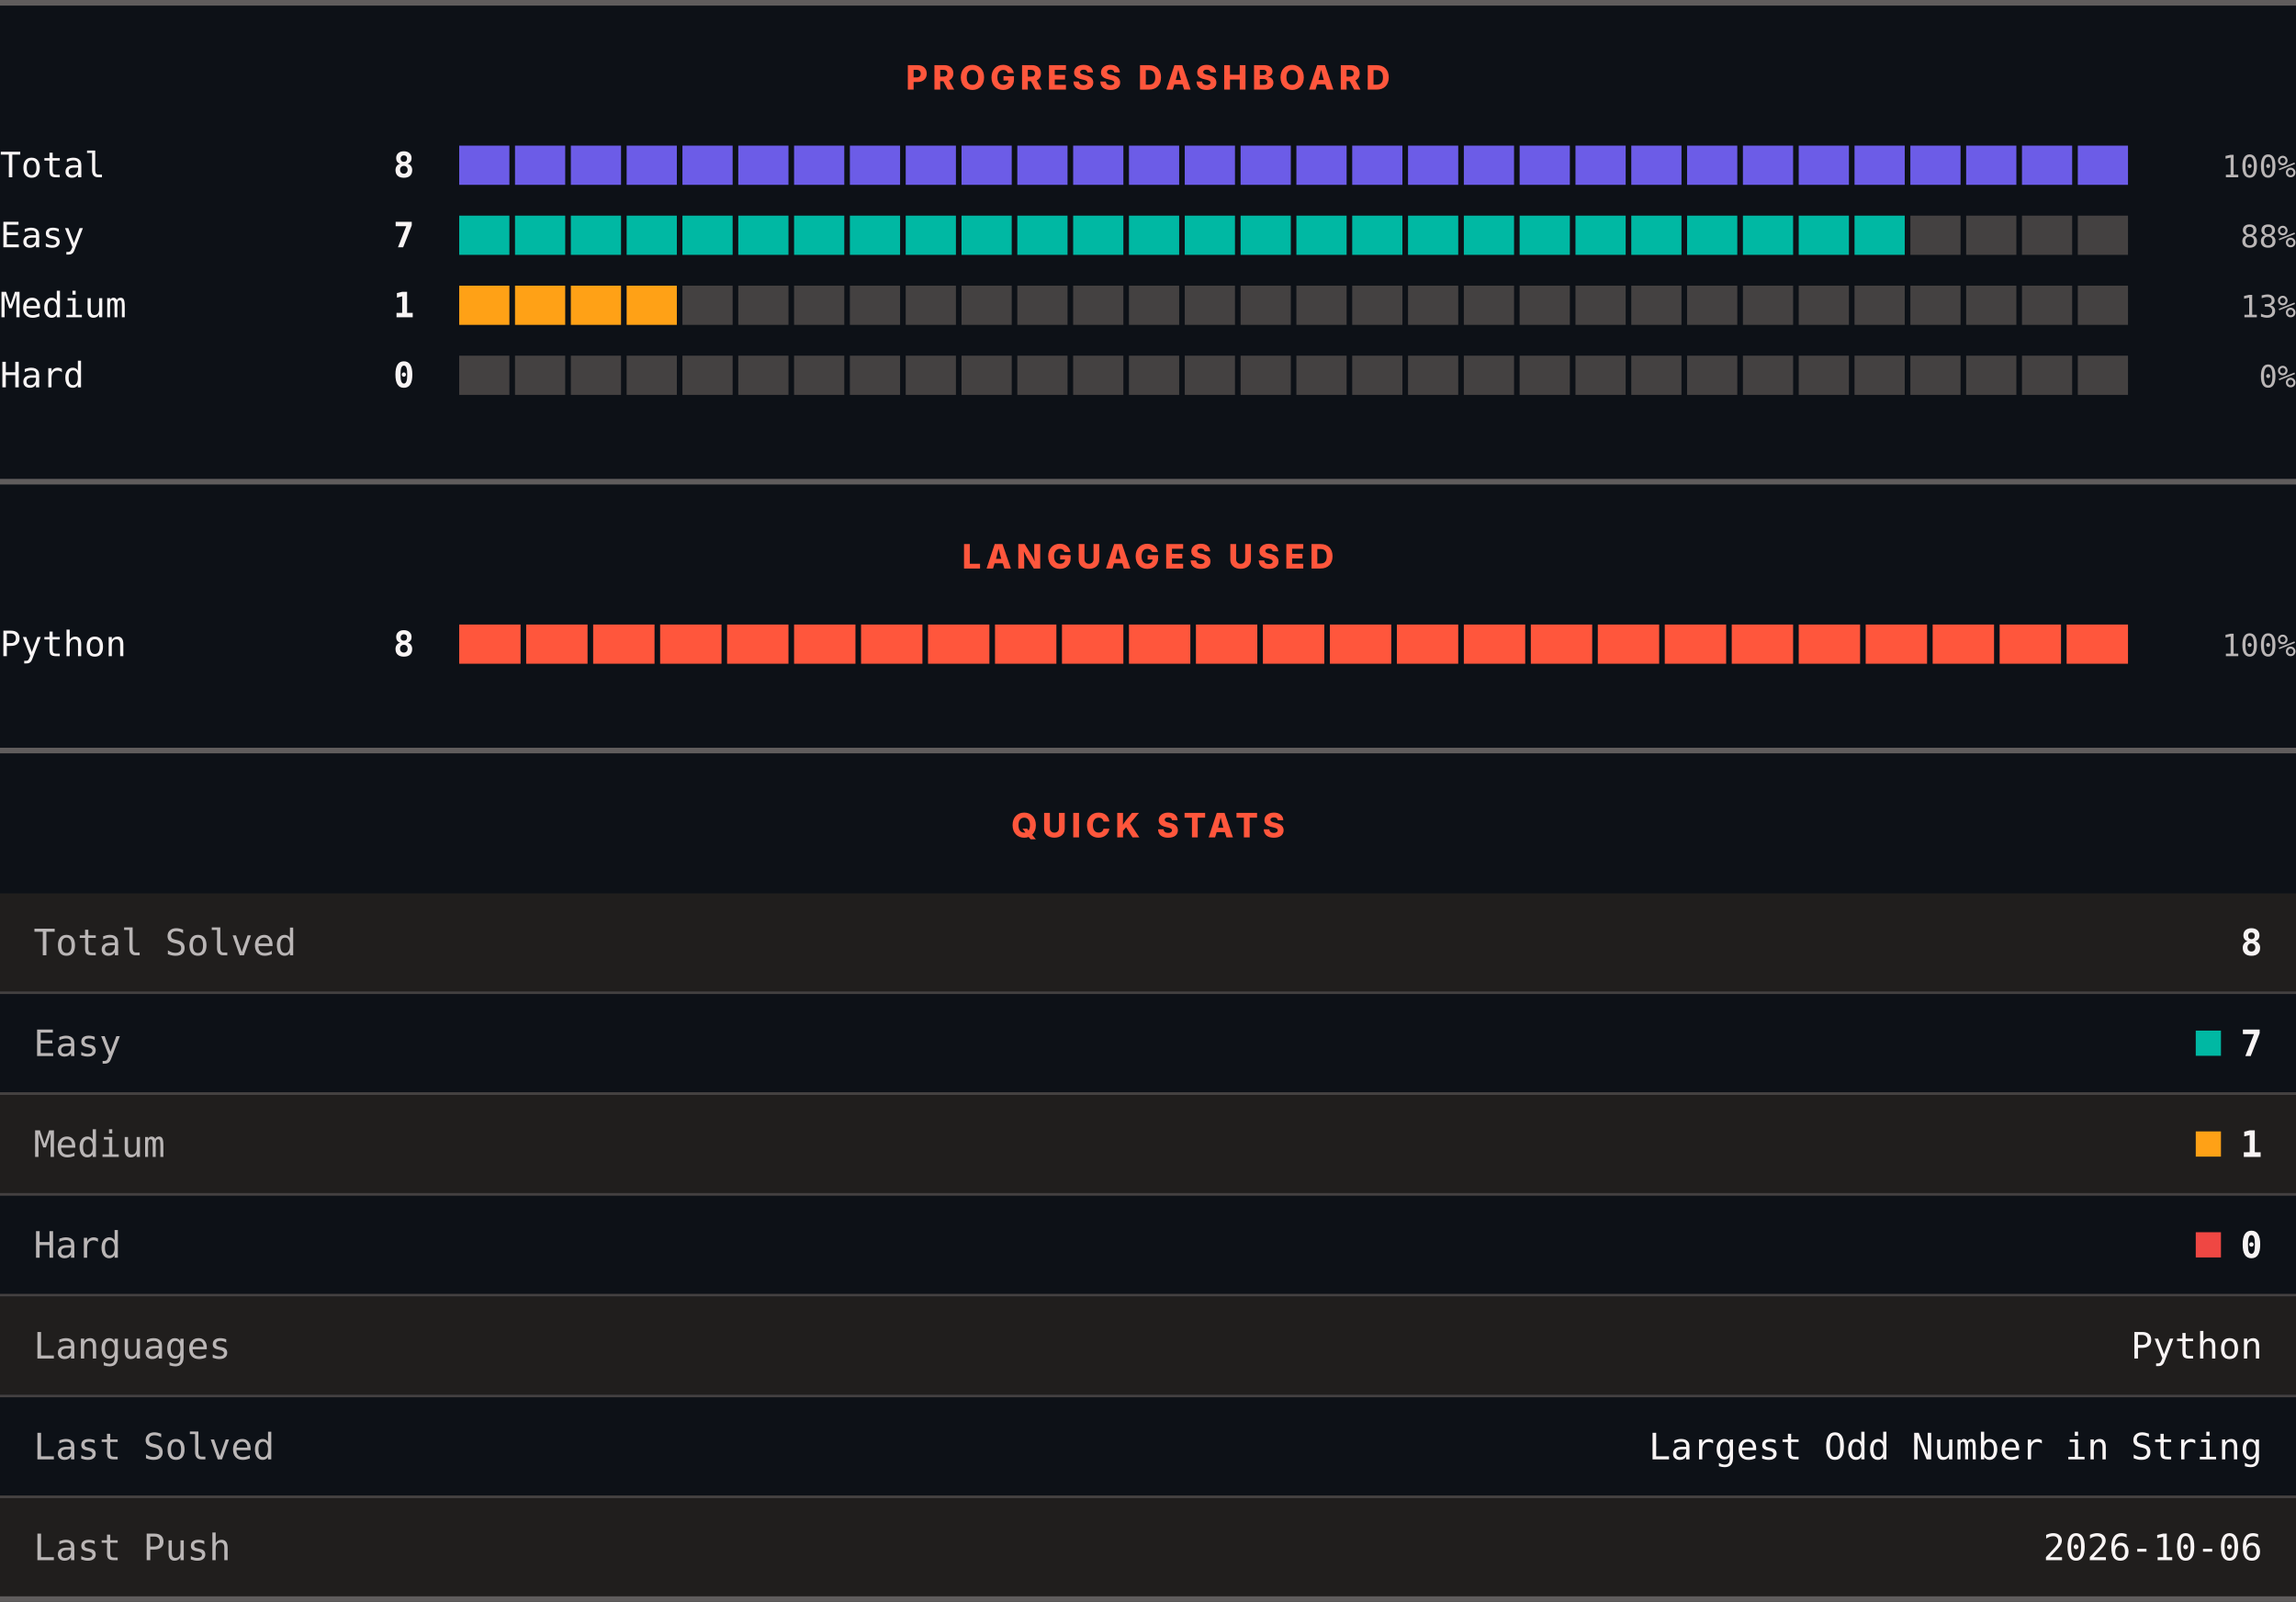
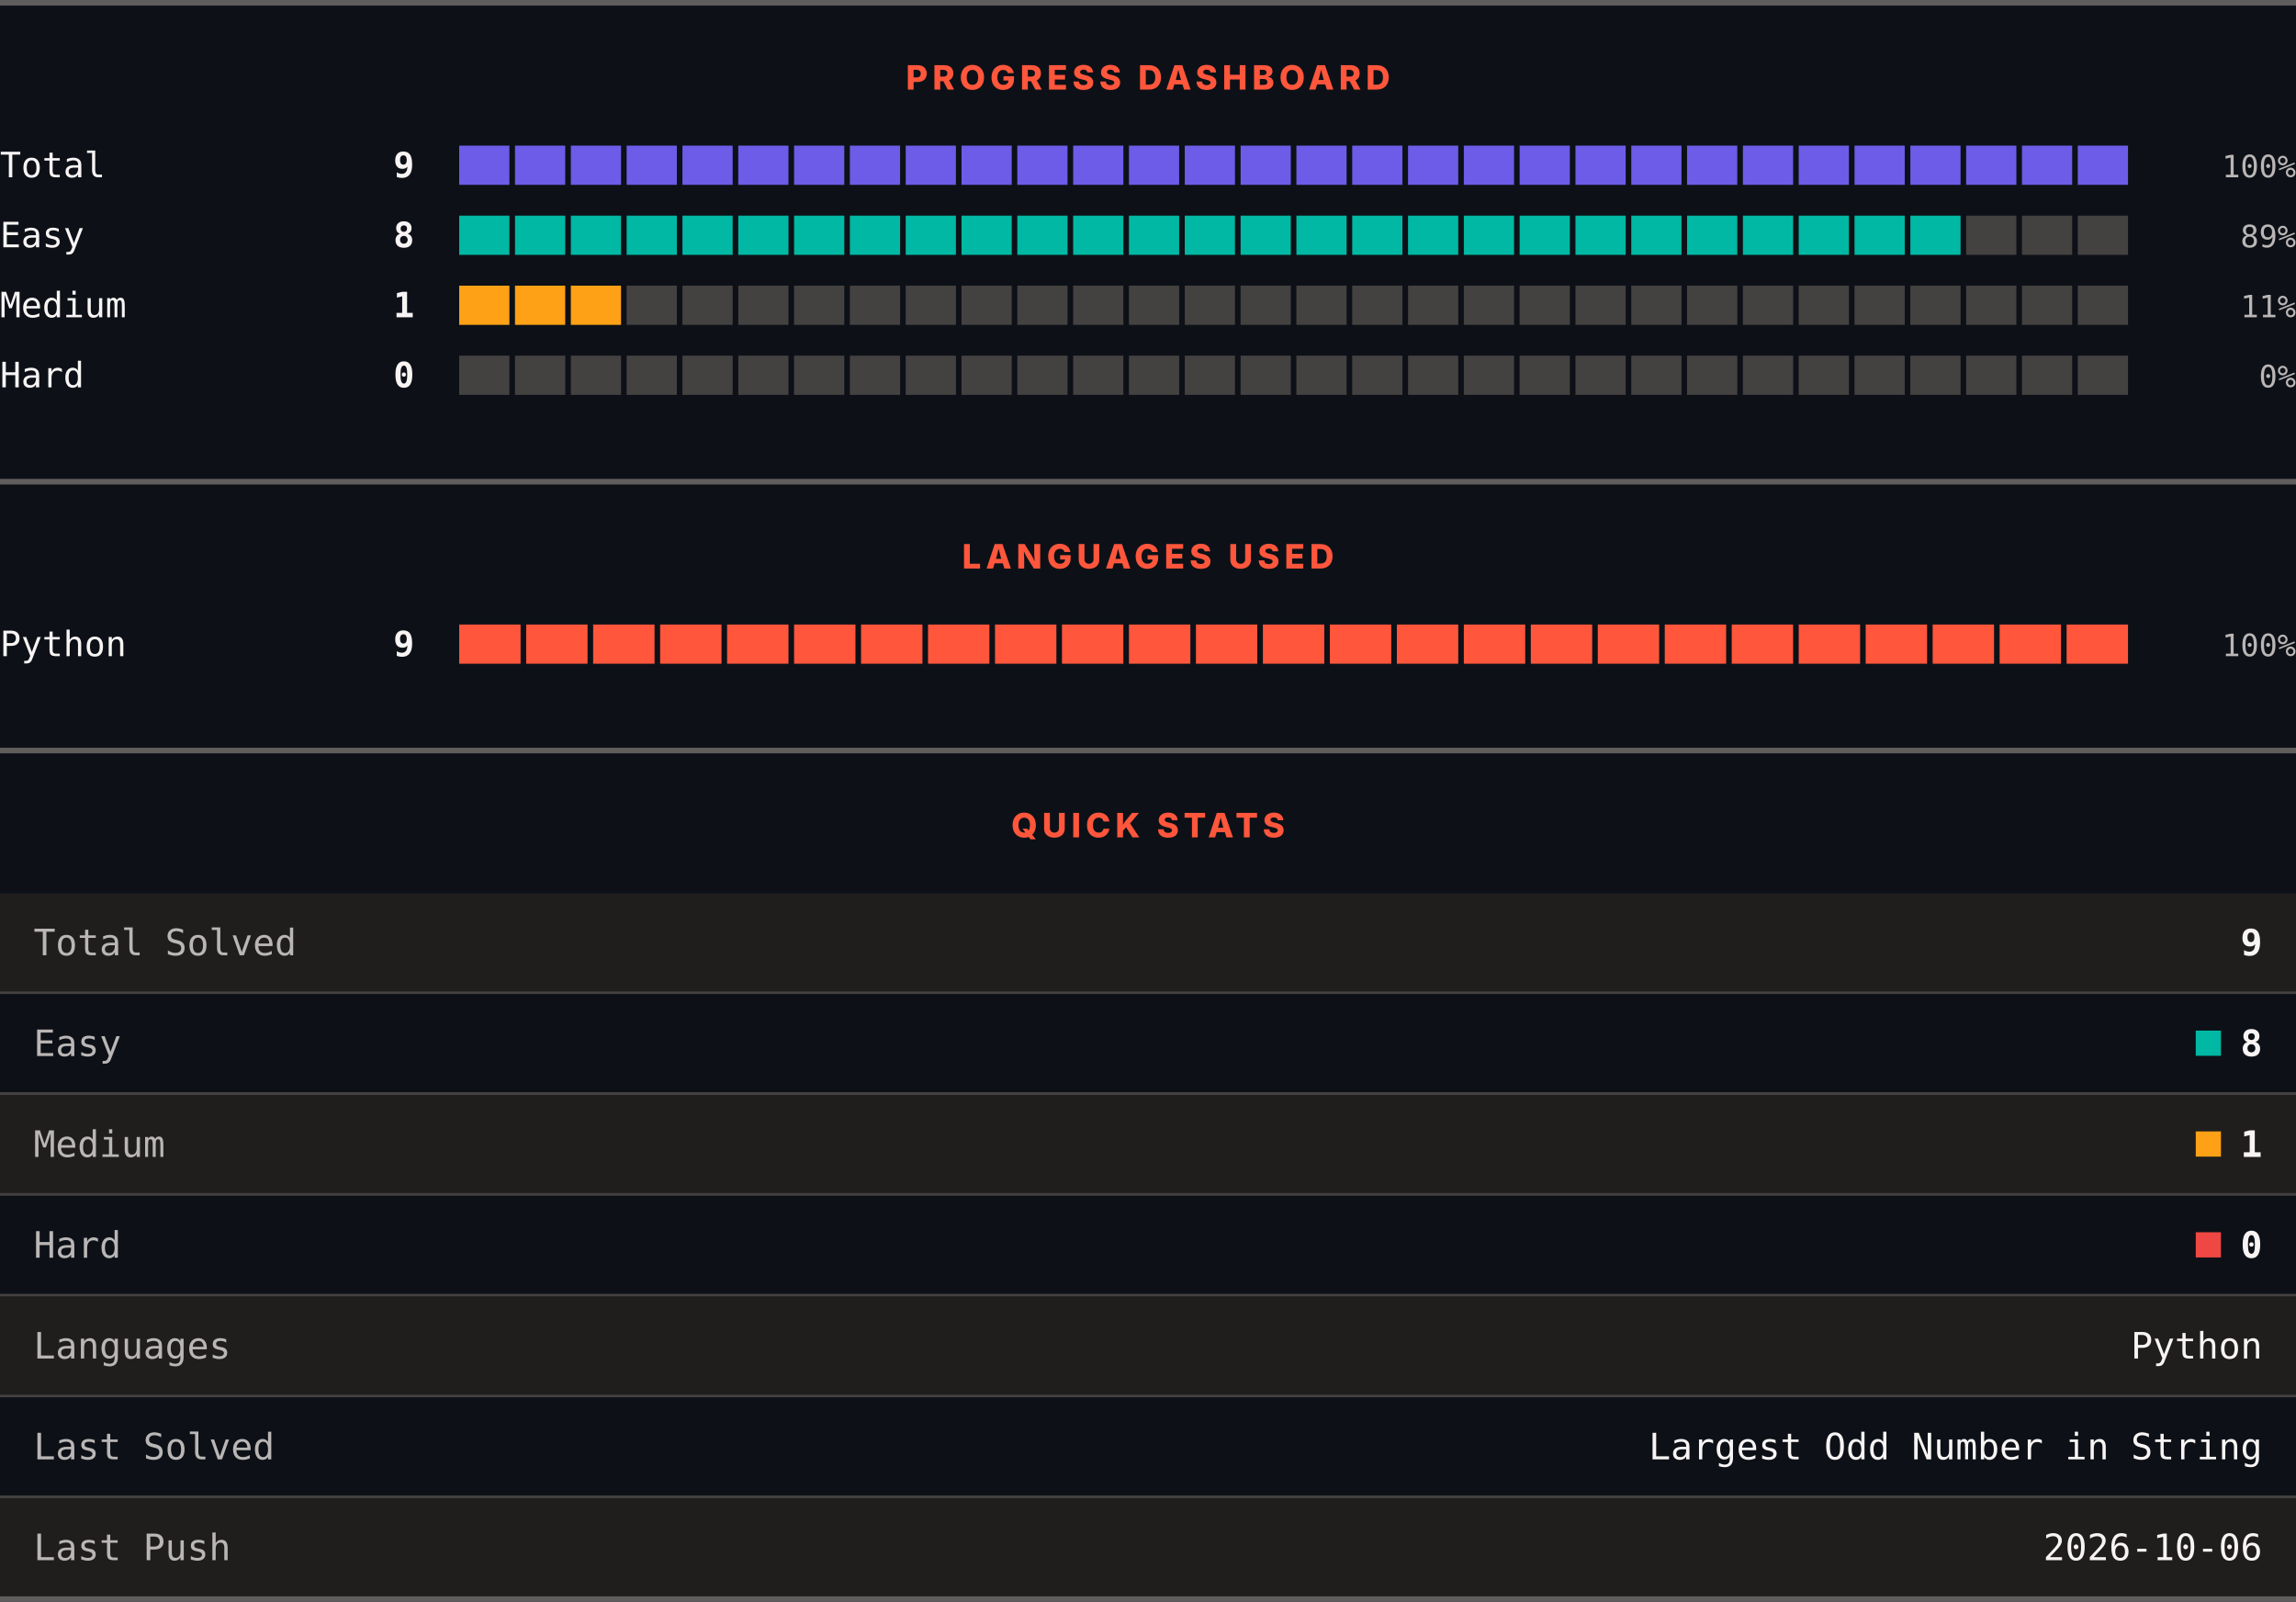
<svg xmlns="http://www.w3.org/2000/svg" width="820" height="572" viewBox="0 0 820 572" role="img" aria-label="LeetCode progress, languages and quick stats">
  <rect width="820" height="572" fill="#0d1117" />
  <rect x="0" y="0" width="820" height="2" fill="#605d5d" />
  <text x="410" y="32" text-anchor="middle" font-family="Archivo, system-ui, -apple-system, Segoe UI, sans-serif" font-size="12" font-weight="800" letter-spacing="1.68" fill="#ff563c">PROGRESS DASHBOARD</text>
  <text x="0" y="63.3" font-family="ui-monospace, SFMono-Regular, Menlo, Consolas, monospace" font-size="12.5" fill="#f8f4f4">Total</text>
-   <text x="148" y="63.3" text-anchor="end" font-family="ui-monospace, SFMono-Regular, Menlo, Consolas, monospace" font-size="12.5" font-weight="700" fill="#f8f4f4">8</text>
+   <text x="148" y="63.3" text-anchor="end" font-family="ui-monospace, SFMono-Regular, Menlo, Consolas, monospace" font-size="12.5" font-weight="700" fill="#f8f4f4">9</text>
  <rect x="164.00" y="52" width="17.93" height="14" fill="#6c5ce7" />
  <rect x="183.93" y="52" width="17.93" height="14" fill="#6c5ce7" />
  <rect x="203.87" y="52" width="17.93" height="14" fill="#6c5ce7" />
  <rect x="223.80" y="52" width="17.93" height="14" fill="#6c5ce7" />
  <rect x="243.73" y="52" width="17.93" height="14" fill="#6c5ce7" />
  <rect x="263.67" y="52" width="17.93" height="14" fill="#6c5ce7" />
  <rect x="283.60" y="52" width="17.93" height="14" fill="#6c5ce7" />
  <rect x="303.53" y="52" width="17.93" height="14" fill="#6c5ce7" />
  <rect x="323.47" y="52" width="17.93" height="14" fill="#6c5ce7" />
  <rect x="343.40" y="52" width="17.93" height="14" fill="#6c5ce7" />
  <rect x="363.33" y="52" width="17.93" height="14" fill="#6c5ce7" />
  <rect x="383.27" y="52" width="17.93" height="14" fill="#6c5ce7" />
  <rect x="403.20" y="52" width="17.93" height="14" fill="#6c5ce7" />
  <rect x="423.13" y="52" width="17.93" height="14" fill="#6c5ce7" />
  <rect x="443.07" y="52" width="17.93" height="14" fill="#6c5ce7" />
  <rect x="463.00" y="52" width="17.93" height="14" fill="#6c5ce7" />
  <rect x="482.93" y="52" width="17.93" height="14" fill="#6c5ce7" />
  <rect x="502.87" y="52" width="17.93" height="14" fill="#6c5ce7" />
  <rect x="522.80" y="52" width="17.93" height="14" fill="#6c5ce7" />
  <rect x="542.73" y="52" width="17.93" height="14" fill="#6c5ce7" />
  <rect x="562.67" y="52" width="17.93" height="14" fill="#6c5ce7" />
  <rect x="582.60" y="52" width="17.93" height="14" fill="#6c5ce7" />
  <rect x="602.53" y="52" width="17.93" height="14" fill="#6c5ce7" />
  <rect x="622.47" y="52" width="17.93" height="14" fill="#6c5ce7" />
  <rect x="642.40" y="52" width="17.93" height="14" fill="#6c5ce7" />
  <rect x="662.33" y="52" width="17.93" height="14" fill="#6c5ce7" />
  <rect x="682.27" y="52" width="17.93" height="14" fill="#6c5ce7" />
  <rect x="702.20" y="52" width="17.93" height="14" fill="#6c5ce7" />
  <rect x="722.13" y="52" width="17.93" height="14" fill="#6c5ce7" />
  <rect x="742.07" y="52" width="17.93" height="14" fill="#6c5ce7" />
  <text x="820" y="63.3" text-anchor="end" font-family="ui-monospace, SFMono-Regular, Menlo, Consolas, monospace" font-size="11" fill="#bab6b6">100%</text>
  <text x="0" y="88.3" font-family="ui-monospace, SFMono-Regular, Menlo, Consolas, monospace" font-size="12.5" fill="#f8f4f4">Easy</text>
-   <text x="148" y="88.3" text-anchor="end" font-family="ui-monospace, SFMono-Regular, Menlo, Consolas, monospace" font-size="12.5" font-weight="700" fill="#f8f4f4">7</text>
+   <text x="148" y="88.3" text-anchor="end" font-family="ui-monospace, SFMono-Regular, Menlo, Consolas, monospace" font-size="12.5" font-weight="700" fill="#f8f4f4">8</text>
  <rect x="164.00" y="77" width="17.93" height="14" fill="#00b8a3" />
  <rect x="183.93" y="77" width="17.93" height="14" fill="#00b8a3" />
  <rect x="203.87" y="77" width="17.93" height="14" fill="#00b8a3" />
  <rect x="223.80" y="77" width="17.93" height="14" fill="#00b8a3" />
  <rect x="243.73" y="77" width="17.93" height="14" fill="#00b8a3" />
  <rect x="263.67" y="77" width="17.93" height="14" fill="#00b8a3" />
  <rect x="283.60" y="77" width="17.93" height="14" fill="#00b8a3" />
  <rect x="303.53" y="77" width="17.93" height="14" fill="#00b8a3" />
  <rect x="323.47" y="77" width="17.93" height="14" fill="#00b8a3" />
  <rect x="343.40" y="77" width="17.93" height="14" fill="#00b8a3" />
  <rect x="363.33" y="77" width="17.93" height="14" fill="#00b8a3" />
  <rect x="383.27" y="77" width="17.93" height="14" fill="#00b8a3" />
  <rect x="403.20" y="77" width="17.93" height="14" fill="#00b8a3" />
  <rect x="423.13" y="77" width="17.93" height="14" fill="#00b8a3" />
  <rect x="443.07" y="77" width="17.93" height="14" fill="#00b8a3" />
  <rect x="463.00" y="77" width="17.93" height="14" fill="#00b8a3" />
  <rect x="482.93" y="77" width="17.93" height="14" fill="#00b8a3" />
  <rect x="502.87" y="77" width="17.93" height="14" fill="#00b8a3" />
  <rect x="522.80" y="77" width="17.93" height="14" fill="#00b8a3" />
  <rect x="542.73" y="77" width="17.93" height="14" fill="#00b8a3" />
  <rect x="562.67" y="77" width="17.93" height="14" fill="#00b8a3" />
  <rect x="582.60" y="77" width="17.93" height="14" fill="#00b8a3" />
  <rect x="602.53" y="77" width="17.93" height="14" fill="#00b8a3" />
  <rect x="622.47" y="77" width="17.93" height="14" fill="#00b8a3" />
  <rect x="642.40" y="77" width="17.93" height="14" fill="#00b8a3" />
  <rect x="662.33" y="77" width="17.93" height="14" fill="#00b8a3" />
-   <rect x="682.27" y="77" width="17.93" height="14" fill="#444141" />
+   <rect x="682.27" y="77" width="17.93" height="14" fill="#00b8a3" />
  <rect x="702.20" y="77" width="17.93" height="14" fill="#444141" />
  <rect x="722.13" y="77" width="17.93" height="14" fill="#444141" />
  <rect x="742.07" y="77" width="17.93" height="14" fill="#444141" />
-   <text x="820" y="88.3" text-anchor="end" font-family="ui-monospace, SFMono-Regular, Menlo, Consolas, monospace" font-size="11" fill="#bab6b6">88%</text>
+   <text x="820" y="88.3" text-anchor="end" font-family="ui-monospace, SFMono-Regular, Menlo, Consolas, monospace" font-size="11" fill="#bab6b6">89%</text>
  <text x="0" y="113.3" font-family="ui-monospace, SFMono-Regular, Menlo, Consolas, monospace" font-size="12.5" fill="#f8f4f4">Medium</text>
  <text x="148" y="113.3" text-anchor="end" font-family="ui-monospace, SFMono-Regular, Menlo, Consolas, monospace" font-size="12.5" font-weight="700" fill="#f8f4f4">1</text>
  <rect x="164.00" y="102" width="17.93" height="14" fill="#ffa116" />
  <rect x="183.93" y="102" width="17.93" height="14" fill="#ffa116" />
  <rect x="203.87" y="102" width="17.93" height="14" fill="#ffa116" />
-   <rect x="223.80" y="102" width="17.93" height="14" fill="#ffa116" />
+   <rect x="223.80" y="102" width="17.93" height="14" fill="#444141" />
  <rect x="243.73" y="102" width="17.93" height="14" fill="#444141" />
  <rect x="263.67" y="102" width="17.93" height="14" fill="#444141" />
  <rect x="283.60" y="102" width="17.93" height="14" fill="#444141" />
  <rect x="303.53" y="102" width="17.93" height="14" fill="#444141" />
  <rect x="323.47" y="102" width="17.93" height="14" fill="#444141" />
  <rect x="343.40" y="102" width="17.93" height="14" fill="#444141" />
  <rect x="363.33" y="102" width="17.93" height="14" fill="#444141" />
  <rect x="383.27" y="102" width="17.93" height="14" fill="#444141" />
  <rect x="403.20" y="102" width="17.93" height="14" fill="#444141" />
  <rect x="423.13" y="102" width="17.93" height="14" fill="#444141" />
  <rect x="443.07" y="102" width="17.93" height="14" fill="#444141" />
  <rect x="463.00" y="102" width="17.93" height="14" fill="#444141" />
  <rect x="482.93" y="102" width="17.93" height="14" fill="#444141" />
  <rect x="502.87" y="102" width="17.93" height="14" fill="#444141" />
  <rect x="522.80" y="102" width="17.93" height="14" fill="#444141" />
  <rect x="542.73" y="102" width="17.93" height="14" fill="#444141" />
  <rect x="562.67" y="102" width="17.93" height="14" fill="#444141" />
  <rect x="582.60" y="102" width="17.93" height="14" fill="#444141" />
  <rect x="602.53" y="102" width="17.93" height="14" fill="#444141" />
  <rect x="622.47" y="102" width="17.93" height="14" fill="#444141" />
  <rect x="642.40" y="102" width="17.93" height="14" fill="#444141" />
  <rect x="662.33" y="102" width="17.93" height="14" fill="#444141" />
  <rect x="682.27" y="102" width="17.93" height="14" fill="#444141" />
  <rect x="702.20" y="102" width="17.93" height="14" fill="#444141" />
  <rect x="722.13" y="102" width="17.93" height="14" fill="#444141" />
  <rect x="742.07" y="102" width="17.93" height="14" fill="#444141" />
-   <text x="820" y="113.3" text-anchor="end" font-family="ui-monospace, SFMono-Regular, Menlo, Consolas, monospace" font-size="11" fill="#bab6b6">13%</text>
+   <text x="820" y="113.3" text-anchor="end" font-family="ui-monospace, SFMono-Regular, Menlo, Consolas, monospace" font-size="11" fill="#bab6b6">11%</text>
  <text x="0" y="138.3" font-family="ui-monospace, SFMono-Regular, Menlo, Consolas, monospace" font-size="12.5" fill="#f8f4f4">Hard</text>
  <text x="148" y="138.3" text-anchor="end" font-family="ui-monospace, SFMono-Regular, Menlo, Consolas, monospace" font-size="12.5" font-weight="700" fill="#f8f4f4">0</text>
  <rect x="164.00" y="127" width="17.93" height="14" fill="#444141" />
  <rect x="183.93" y="127" width="17.93" height="14" fill="#444141" />
  <rect x="203.87" y="127" width="17.93" height="14" fill="#444141" />
  <rect x="223.80" y="127" width="17.93" height="14" fill="#444141" />
  <rect x="243.73" y="127" width="17.93" height="14" fill="#444141" />
  <rect x="263.67" y="127" width="17.93" height="14" fill="#444141" />
  <rect x="283.60" y="127" width="17.93" height="14" fill="#444141" />
  <rect x="303.53" y="127" width="17.93" height="14" fill="#444141" />
  <rect x="323.47" y="127" width="17.93" height="14" fill="#444141" />
  <rect x="343.40" y="127" width="17.93" height="14" fill="#444141" />
  <rect x="363.33" y="127" width="17.93" height="14" fill="#444141" />
  <rect x="383.27" y="127" width="17.93" height="14" fill="#444141" />
  <rect x="403.20" y="127" width="17.93" height="14" fill="#444141" />
  <rect x="423.13" y="127" width="17.93" height="14" fill="#444141" />
  <rect x="443.07" y="127" width="17.93" height="14" fill="#444141" />
  <rect x="463.00" y="127" width="17.93" height="14" fill="#444141" />
  <rect x="482.93" y="127" width="17.93" height="14" fill="#444141" />
  <rect x="502.87" y="127" width="17.93" height="14" fill="#444141" />
  <rect x="522.80" y="127" width="17.93" height="14" fill="#444141" />
  <rect x="542.73" y="127" width="17.93" height="14" fill="#444141" />
  <rect x="562.67" y="127" width="17.93" height="14" fill="#444141" />
  <rect x="582.60" y="127" width="17.93" height="14" fill="#444141" />
  <rect x="602.53" y="127" width="17.93" height="14" fill="#444141" />
  <rect x="622.47" y="127" width="17.93" height="14" fill="#444141" />
  <rect x="642.40" y="127" width="17.93" height="14" fill="#444141" />
  <rect x="662.33" y="127" width="17.93" height="14" fill="#444141" />
  <rect x="682.27" y="127" width="17.93" height="14" fill="#444141" />
  <rect x="702.20" y="127" width="17.93" height="14" fill="#444141" />
  <rect x="722.13" y="127" width="17.93" height="14" fill="#444141" />
  <rect x="742.07" y="127" width="17.93" height="14" fill="#444141" />
  <text x="820" y="138.3" text-anchor="end" font-family="ui-monospace, SFMono-Regular, Menlo, Consolas, monospace" font-size="11" fill="#bab6b6">0%</text>
  <rect x="0" y="171" width="820" height="2" fill="#605d5d" />
  <text x="410" y="203" text-anchor="middle" font-family="Archivo, system-ui, -apple-system, Segoe UI, sans-serif" font-size="12" font-weight="800" letter-spacing="1.68" fill="#ff563c">LANGUAGES USED</text>
  <text x="0" y="234.3" font-family="ui-monospace, SFMono-Regular, Menlo, Consolas, monospace" font-size="12.5" fill="#f8f4f4">Python</text>
-   <text x="148" y="234.3" text-anchor="end" font-family="ui-monospace, SFMono-Regular, Menlo, Consolas, monospace" font-size="12.5" font-weight="700" fill="#f8f4f4">8</text>
+   <text x="148" y="234.3" text-anchor="end" font-family="ui-monospace, SFMono-Regular, Menlo, Consolas, monospace" font-size="12.5" font-weight="700" fill="#f8f4f4">9</text>
  <rect x="164.00" y="223" width="21.92" height="14" fill="#ff563c" />
  <rect x="187.92" y="223" width="21.92" height="14" fill="#ff563c" />
  <rect x="211.84" y="223" width="21.92" height="14" fill="#ff563c" />
  <rect x="235.76" y="223" width="21.92" height="14" fill="#ff563c" />
  <rect x="259.68" y="223" width="21.92" height="14" fill="#ff563c" />
  <rect x="283.60" y="223" width="21.92" height="14" fill="#ff563c" />
  <rect x="307.52" y="223" width="21.92" height="14" fill="#ff563c" />
  <rect x="331.44" y="223" width="21.92" height="14" fill="#ff563c" />
  <rect x="355.36" y="223" width="21.92" height="14" fill="#ff563c" />
  <rect x="379.28" y="223" width="21.92" height="14" fill="#ff563c" />
  <rect x="403.20" y="223" width="21.92" height="14" fill="#ff563c" />
  <rect x="427.12" y="223" width="21.92" height="14" fill="#ff563c" />
  <rect x="451.04" y="223" width="21.92" height="14" fill="#ff563c" />
  <rect x="474.96" y="223" width="21.92" height="14" fill="#ff563c" />
  <rect x="498.88" y="223" width="21.92" height="14" fill="#ff563c" />
  <rect x="522.80" y="223" width="21.92" height="14" fill="#ff563c" />
  <rect x="546.72" y="223" width="21.92" height="14" fill="#ff563c" />
  <rect x="570.64" y="223" width="21.92" height="14" fill="#ff563c" />
  <rect x="594.56" y="223" width="21.92" height="14" fill="#ff563c" />
  <rect x="618.48" y="223" width="21.92" height="14" fill="#ff563c" />
  <rect x="642.40" y="223" width="21.92" height="14" fill="#ff563c" />
  <rect x="666.32" y="223" width="21.92" height="14" fill="#ff563c" />
  <rect x="690.24" y="223" width="21.92" height="14" fill="#ff563c" />
  <rect x="714.16" y="223" width="21.92" height="14" fill="#ff563c" />
  <rect x="738.08" y="223" width="21.92" height="14" fill="#ff563c" />
  <text x="820" y="234.3" text-anchor="end" font-family="ui-monospace, SFMono-Regular, Menlo, Consolas, monospace" font-size="11" fill="#bab6b6">100%</text>
  <rect x="0" y="267" width="820" height="2" fill="#605d5d" />
  <text x="410" y="299" text-anchor="middle" font-family="Archivo, system-ui, -apple-system, Segoe UI, sans-serif" font-size="12" font-weight="800" letter-spacing="1.68" fill="#ff563c">QUICK STATS</text>
  <rect x="0" y="319" width="820" height="35" fill="#201e1d" />
  <text x="12" y="341.1" font-family="ui-monospace, SFMono-Regular, Menlo, Consolas, monospace" font-size="13" fill="#bab6b6">Total Solved</text>
-   <text x="808" y="341.1" text-anchor="end" font-family="ui-monospace, SFMono-Regular, Menlo, Consolas, monospace" font-size="13" font-weight="700" fill="#f8f4f4">8</text>
+   <text x="808" y="341.1" text-anchor="end" font-family="ui-monospace, SFMono-Regular, Menlo, Consolas, monospace" font-size="13" font-weight="700" fill="#f8f4f4">9</text>
  <rect x="0" y="354" width="820" height="1" fill="#444141" />
  <rect x="0" y="355" width="820" height="35" fill="#0d1117" />
  <text x="12" y="377.1" font-family="ui-monospace, SFMono-Regular, Menlo, Consolas, monospace" font-size="13" fill="#bab6b6">Easy</text>
  <rect x="784.2" y="368" width="9" height="9" fill="#00b8a3" />
-   <text x="808" y="377.1" text-anchor="end" font-family="ui-monospace, SFMono-Regular, Menlo, Consolas, monospace" font-size="13" font-weight="700" fill="#f8f4f4">7</text>
+   <text x="808" y="377.1" text-anchor="end" font-family="ui-monospace, SFMono-Regular, Menlo, Consolas, monospace" font-size="13" font-weight="700" fill="#f8f4f4">8</text>
  <rect x="0" y="390" width="820" height="1" fill="#444141" />
  <rect x="0" y="391" width="820" height="35" fill="#201e1d" />
  <text x="12" y="413.1" font-family="ui-monospace, SFMono-Regular, Menlo, Consolas, monospace" font-size="13" fill="#bab6b6">Medium</text>
  <rect x="784.2" y="404" width="9" height="9" fill="#ffa116" />
  <text x="808" y="413.1" text-anchor="end" font-family="ui-monospace, SFMono-Regular, Menlo, Consolas, monospace" font-size="13" font-weight="700" fill="#f8f4f4">1</text>
  <rect x="0" y="426" width="820" height="1" fill="#444141" />
  <rect x="0" y="427" width="820" height="35" fill="#0d1117" />
  <text x="12" y="449.1" font-family="ui-monospace, SFMono-Regular, Menlo, Consolas, monospace" font-size="13" fill="#bab6b6">Hard</text>
  <rect x="784.2" y="440" width="9" height="9" fill="#ef4743" />
  <text x="808" y="449.1" text-anchor="end" font-family="ui-monospace, SFMono-Regular, Menlo, Consolas, monospace" font-size="13" font-weight="700" fill="#f8f4f4">0</text>
  <rect x="0" y="462" width="820" height="1" fill="#444141" />
  <rect x="0" y="463" width="820" height="35" fill="#201e1d" />
  <text x="12" y="485.1" font-family="ui-monospace, SFMono-Regular, Menlo, Consolas, monospace" font-size="13" fill="#bab6b6">Languages</text>
  <text x="808" y="485.1" text-anchor="end" font-family="ui-monospace, SFMono-Regular, Menlo, Consolas, monospace" font-size="13" fill="#f8f4f4">Python</text>
  <rect x="0" y="498" width="820" height="1" fill="#444141" />
  <rect x="0" y="499" width="820" height="35" fill="#0d1117" />
  <text x="12" y="521.1" font-family="ui-monospace, SFMono-Regular, Menlo, Consolas, monospace" font-size="13" fill="#bab6b6">Last Solved</text>
  <text x="808" y="521.1" text-anchor="end" font-family="ui-monospace, SFMono-Regular, Menlo, Consolas, monospace" font-size="13" fill="#f8f4f4">Largest Odd Number in String</text>
  <rect x="0" y="534" width="820" height="1" fill="#444141" />
  <rect x="0" y="535" width="820" height="35" fill="#201e1d" />
  <text x="12" y="557.1" font-family="ui-monospace, SFMono-Regular, Menlo, Consolas, monospace" font-size="13" fill="#bab6b6">Last Push</text>
  <text x="808" y="557.1" text-anchor="end" font-family="ui-monospace, SFMono-Regular, Menlo, Consolas, monospace" font-size="13" fill="#f8f4f4">2026-10-06</text>
  <rect x="0" y="570" width="820" height="2" fill="#605d5d" />
</svg>
